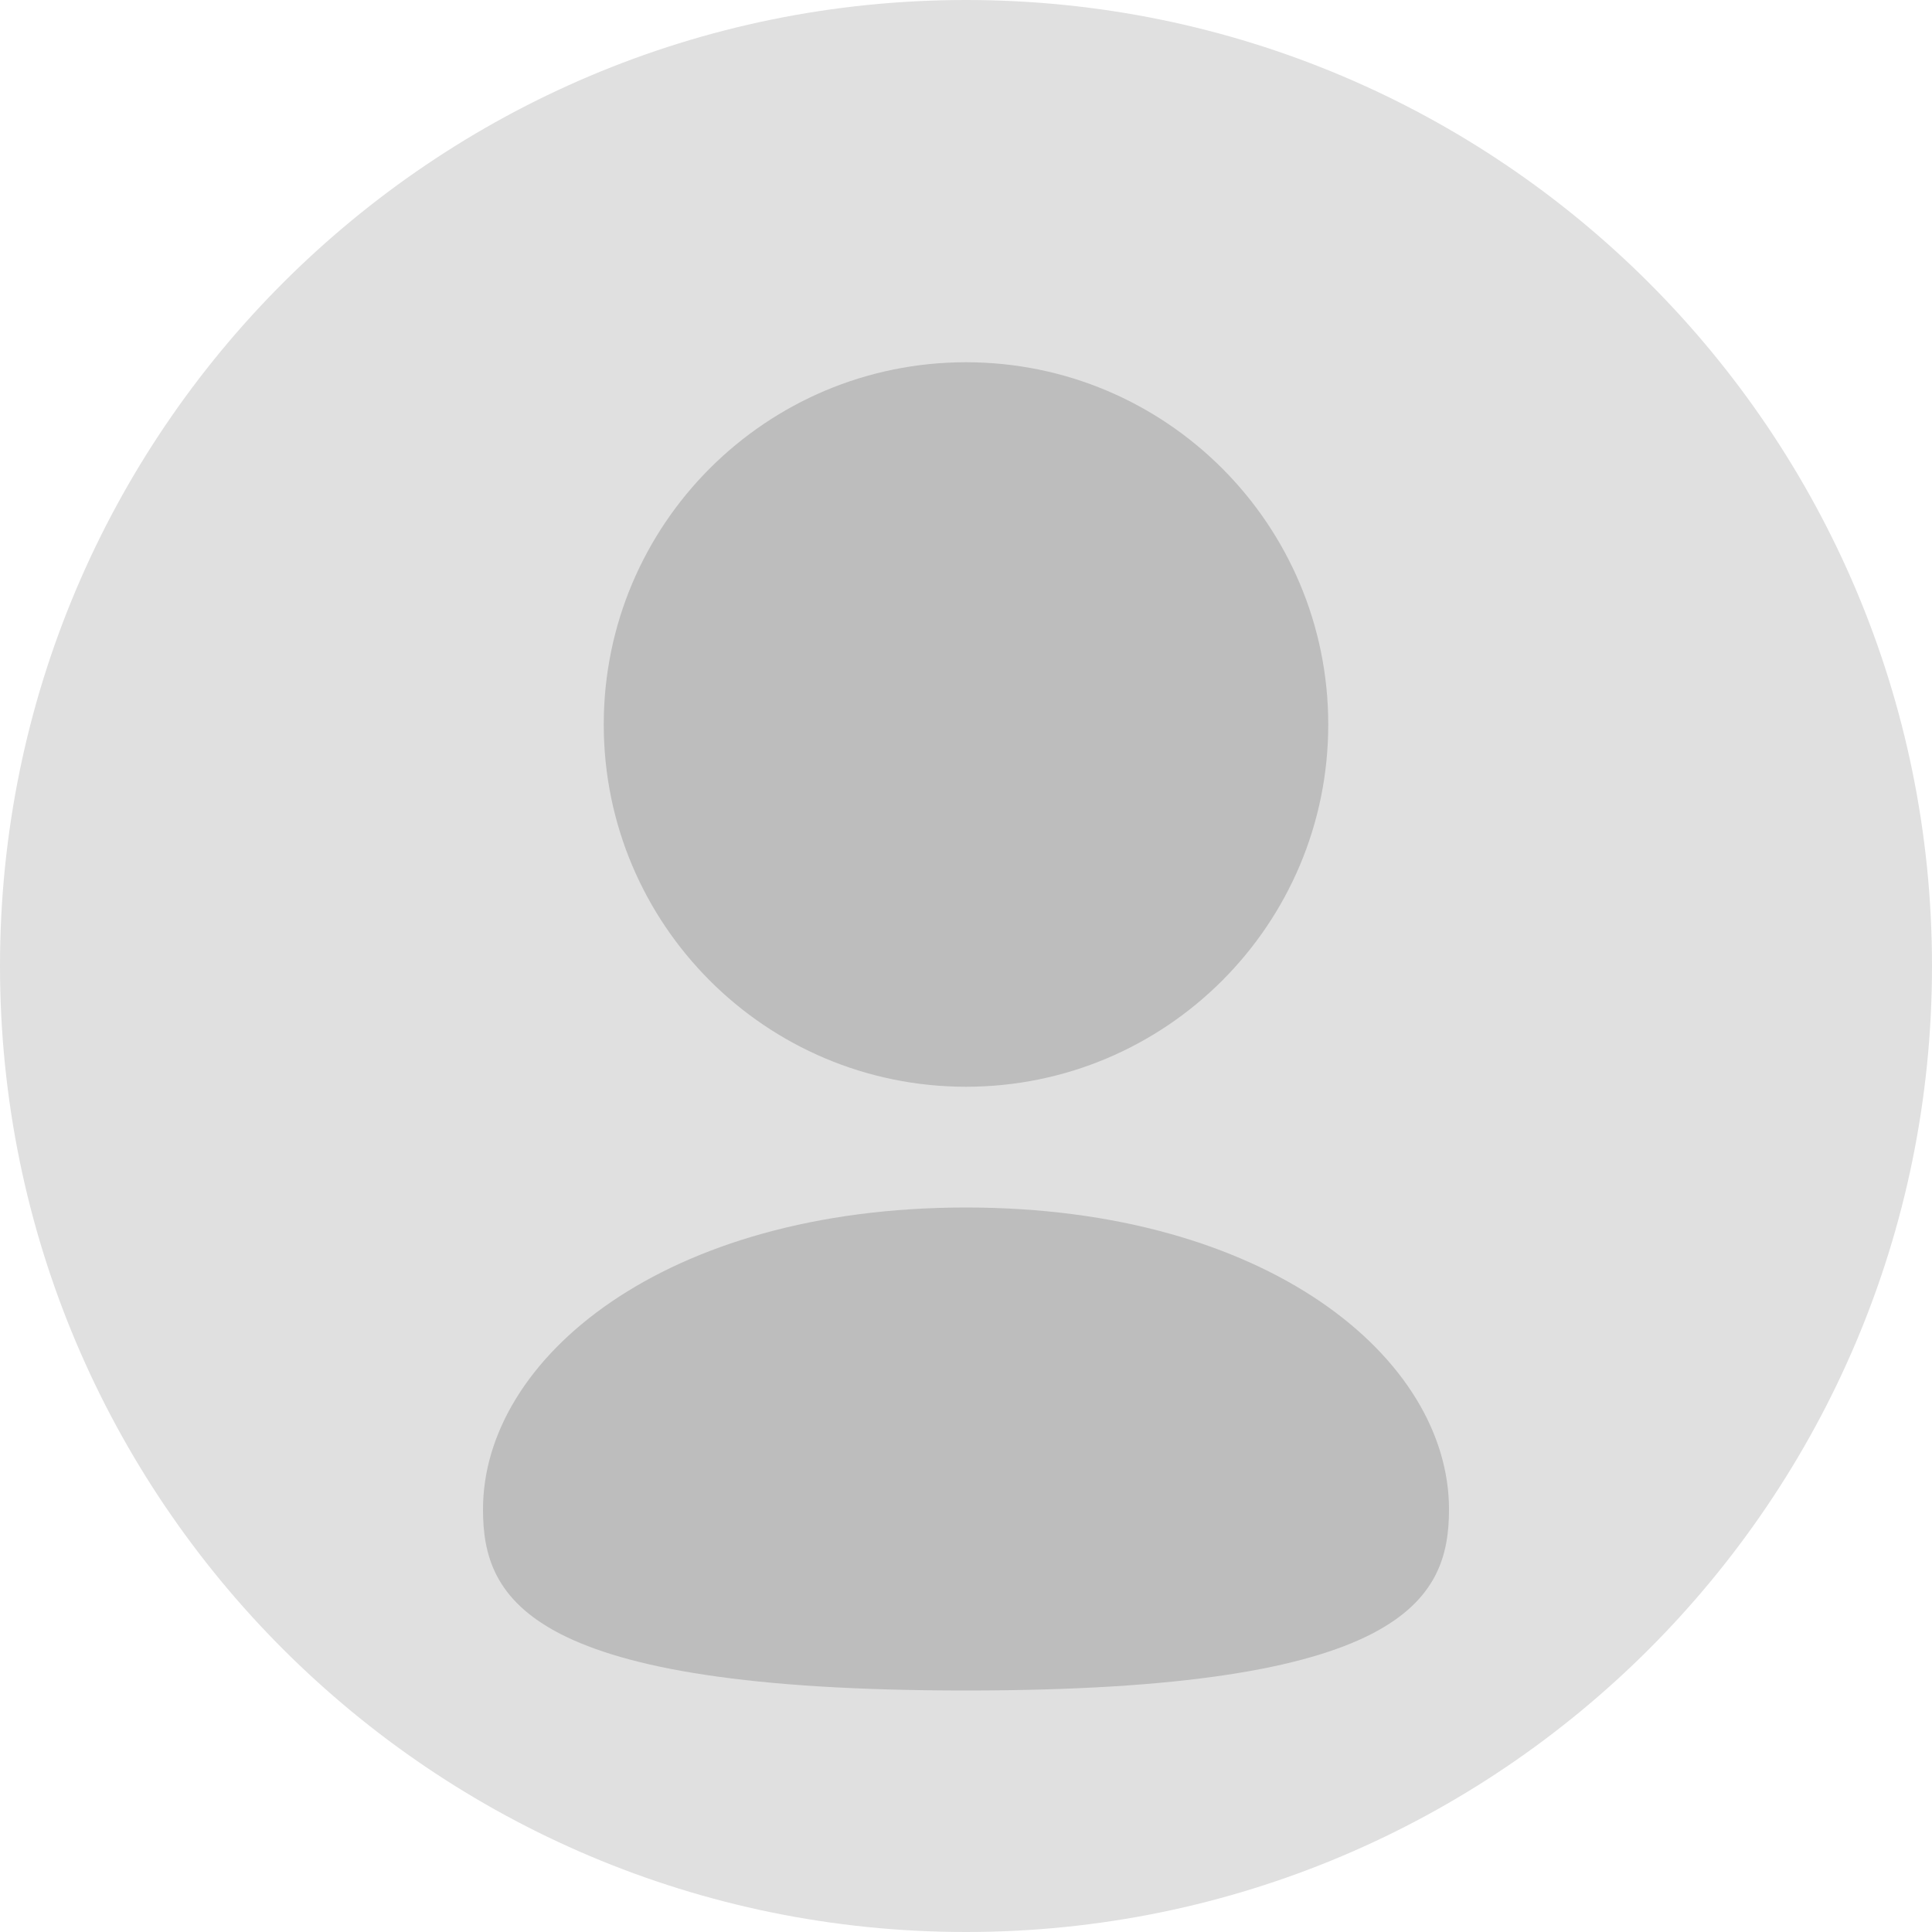
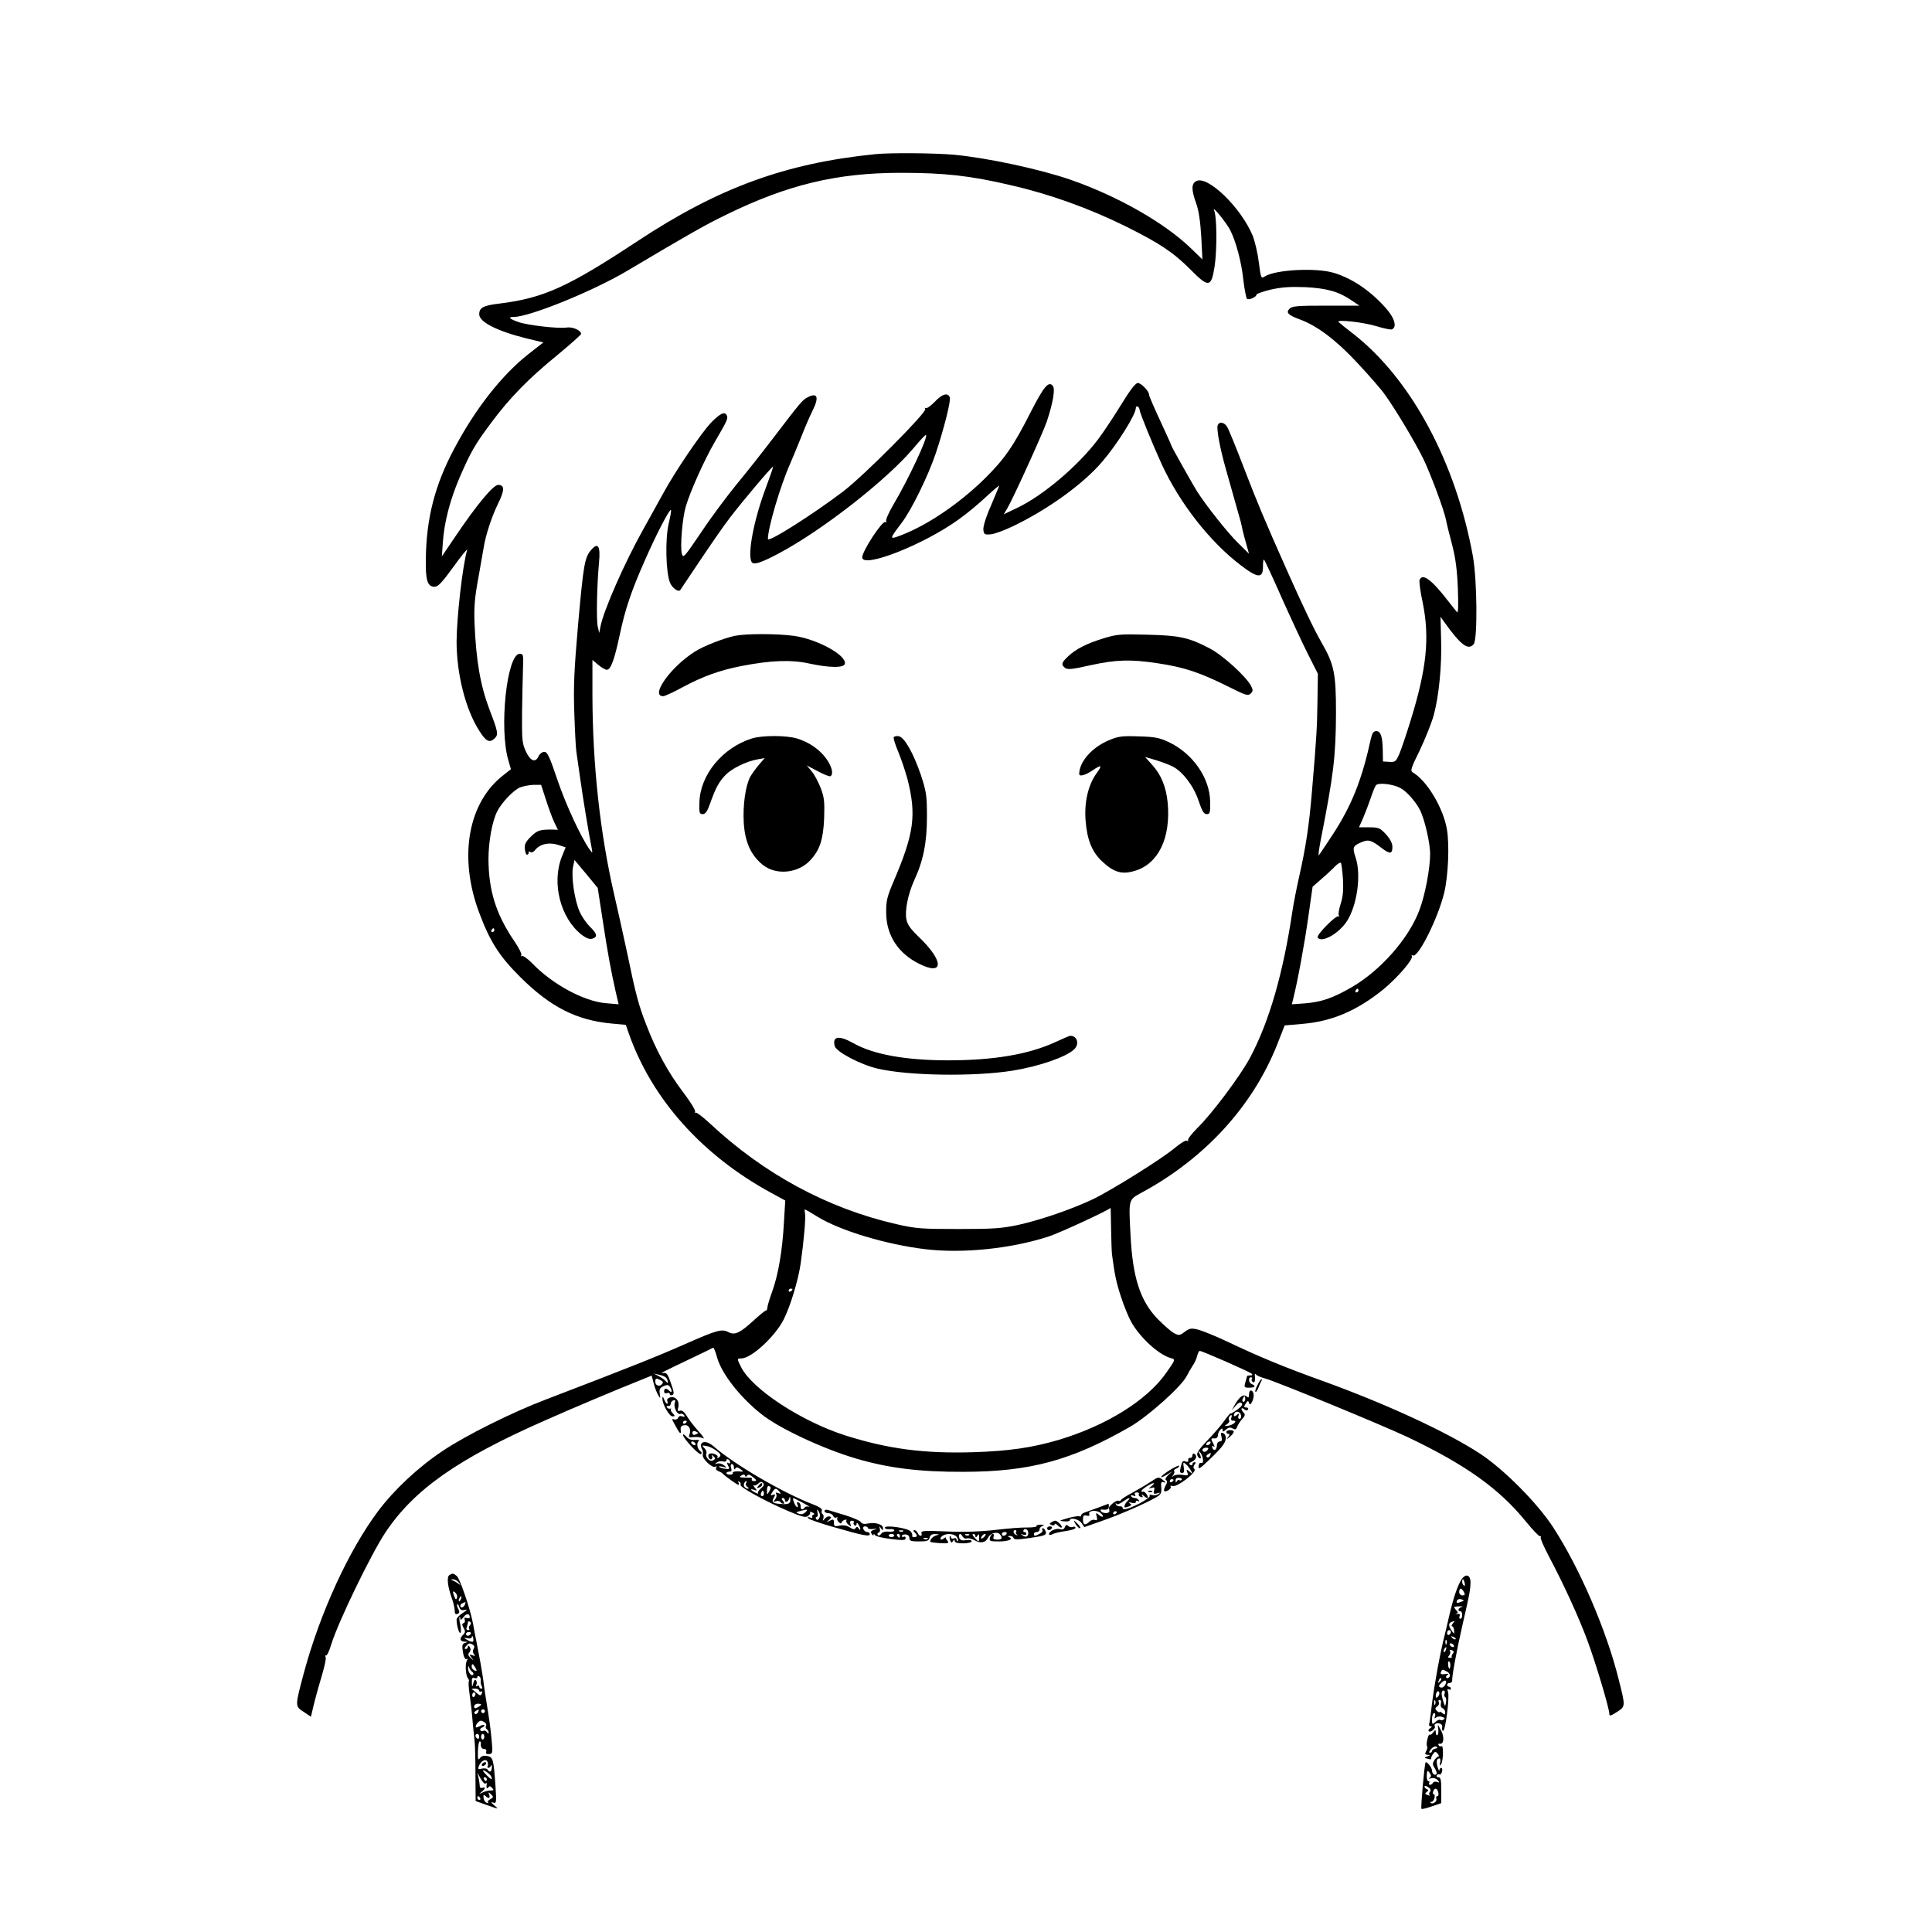
- <svg xmlns="http://www.w3.org/2000/svg" width="32" height="32" version="1.1" viewBox="0 0 32 32">
-   <circle cx="16" cy="16" r="16" fill="#e0e0e0" />
-   <circle cx="16" cy="12" r="6" fill="#bdbdbd" />
-   <path d="m16 20c-5 0-8 2.5-8 5 0 1.5 0.75 3 8 3s8-1.5 8-3c0-2.5-3-5-8-5z" fill="#bdbdbd" />
+ <svg xmlns="http://www.w3.org/2000/svg" version="1.0" width="1024pt" height="1024pt" viewBox="0 0 1024 1024" preserveAspectRatio="xMidYMid meet">
+   <g transform="translate(0,1024) scale(0.1,-0.1)" fill="#000000" stroke="none">
+     <path d="M4640 9423 c-477 -48 -833 -178 -1264 -463 -367 -242 -495 -300 -729 -329 -86 -10 -107 -22 -107 -57 0 -41 95 -89 252 -128 l88 -21 -77 -60 c-142 -111 -285 -293 -397 -506 -101 -190 -146 -365 -149 -579 -2 -116 8 -150 47 -150 18 0 40 24 101 108 42 59 75 98 71 87 -24 -82 -55 -351 -56 -485 0 -171 47 -359 120 -473 35 -56 54 -66 80 -42 23 21 21 33 -26 155 -48 128 -71 259 -79 460 -3 82 1 133 20 235 13 72 26 146 29 165 10 64 43 164 76 231 35 70 35 99 1 99 -27 0 -114 -105 -230 -277 l-69 -102 5 72 c7 107 38 227 89 346 59 136 81 175 168 291 98 132 199 235 349 357 70 58 127 109 127 113 0 19 -45 39 -77 34 -42 -7 -207 12 -255 29 -48 17 -58 27 -26 27 84 0 422 137 603 245 330 196 413 243 522 296 327 160 587 223 928 223 230 0 368 -15 584 -66 206 -47 413 -122 606 -217 181 -90 253 -138 343 -228 99 -100 112 -98 130 17 13 90 12 261 -3 295 -13 31 64 -64 85 -104 31 -61 60 -169 70 -265 6 -50 15 -95 19 -99 10 -10 51 9 51 22 0 4 34 16 75 26 58 13 102 16 183 13 115 -6 177 -23 247 -71 l40 -27 -177 0 c-150 0 -179 -2 -193 -16 -21 -21 -8 -34 57 -58 89 -33 189 -108 300 -227 59 -63 126 -139 147 -169 56 -77 160 -251 204 -340 38 -78 111 -273 121 -325 3 -17 17 -75 32 -130 19 -74 27 -135 31 -235 3 -84 2 -131 -4 -125 -5 6 -27 33 -48 60 -88 114 -136 149 -151 111 -3 -8 4 -63 17 -122 37 -184 21 -346 -63 -618 -22 -72 -49 -152 -60 -179 -19 -44 -23 -47 -54 -45 l-34 2 -1 56 c-1 76 -11 105 -34 105 -15 0 -22 -10 -29 -40 -47 -216 -101 -353 -202 -508 -37 -56 -70 -106 -74 -110 -4 -4 1 34 11 85 67 341 79 437 80 668 0 211 -9 258 -78 377 -38 66 -100 196 -181 378 -122 274 -161 368 -229 545 -41 107 -81 205 -89 218 -16 25 -42 29 -50 8 -7 -19 12 -122 43 -231 22 -78 61 -215 79 -280 3 -11 7 -31 10 -45 3 -14 12 -47 20 -75 l14 -50 -61 60 c-54 54 -164 192 -214 270 -21 33 -135 236 -135 240 0 2 -15 36 -34 77 -63 136 -86 189 -86 197 0 18 -42 61 -59 61 -13 0 -40 -36 -87 -112 -38 -62 -94 -147 -125 -188 -107 -141 -291 -297 -428 -362 l-71 -34 18 30 c33 56 189 400 210 461 33 99 46 174 32 190 -22 27 -47 -3 -116 -137 -93 -184 -139 -250 -246 -356 -133 -130 -297 -242 -437 -297 -70 -27 -70 -26 -1 65 52 69 139 247 179 365 45 135 82 282 75 299 -10 27 -41 18 -80 -24 -20 -21 -42 -36 -47 -33 -6 3 -7 1 -3 -5 10 -16 -324 -352 -434 -436 -159 -121 -400 -274 -400 -253 0 59 66 282 117 397 13 30 40 95 60 145 19 49 46 111 59 137 37 73 27 100 -26 72 -27 -14 -37 -26 -185 -220 -55 -72 -140 -180 -190 -240 -49 -60 -134 -173 -187 -253 -91 -134 -97 -142 -104 -116 -10 39 3 191 21 251 23 79 100 250 152 339 67 115 72 126 66 141 -10 26 -36 14 -86 -38 -54 -58 -192 -262 -252 -373 -21 -38 -70 -126 -108 -195 -97 -173 -207 -424 -224 -509 l-7 -36 -8 35 c-8 36 -4 223 7 340 8 85 -5 107 -40 67 -36 -40 -42 -73 -71 -397 -21 -242 -25 -327 -20 -470 3 -96 8 -188 11 -205 2 -16 11 -79 20 -140 14 -102 47 -301 61 -370 5 -28 5 -29 -9 -10 -46 63 -128 240 -172 370 -42 125 -54 150 -70 150 -11 0 -24 -10 -30 -22 -16 -38 -44 -28 -68 25 -20 43 -21 62 -20 207 1 88 4 194 5 235 3 69 1 75 -17 75 -69 0 -111 -399 -60 -567 l13 -45 -38 -30 c-190 -145 -241 -436 -130 -731 58 -155 108 -232 219 -342 158 -157 297 -228 483 -245 l75 -7 18 -52 c122 -342 386 -638 748 -836 l79 -43 -7 -116 c-8 -149 -30 -277 -62 -366 -14 -38 -26 -78 -26 -87 -1 -9 -3 -15 -5 -13 -3 2 -34 -23 -70 -56 -70 -64 -98 -77 -130 -60 -36 19 -61 12 -231 -63 -147 -65 -287 -121 -736 -293 -180 -68 -426 -191 -547 -272 -131 -87 -257 -205 -343 -319 -156 -208 -308 -539 -394 -857 -48 -180 -48 -178 -2 -208 l39 -26 17 72 c10 40 29 107 42 150 13 44 22 85 19 93 -3 8 -2 13 2 10 5 -3 18 25 29 62 38 121 208 471 284 587 152 229 383 392 849 597 141 63 389 167 500 211 l64 26 11 -42 c6 -23 17 -51 24 -62 11 -19 12 -18 8 8 -4 23 0 31 20 40 19 9 26 8 34 -4 13 -20 11 -35 -3 -21 -16 16 -28 15 -28 -3 0 -9 6 -12 15 -9 8 4 15 1 15 -5 0 -6 6 -8 13 -5 11 4 10 16 -7 63 -17 49 -23 57 -40 54 -24 -5 -9 3 149 78 61 29 112 54 115 56 3 2 13 -23 22 -56 25 -84 120 -206 232 -295 93 -75 321 -182 501 -236 173 -51 338 -72 574 -71 351 1 569 60 881 239 95 55 272 213 300 269 8 16 22 40 31 54 10 14 21 37 24 52 4 15 10 27 14 27 12 0 266 -111 275 -121 6 -6 4 -9 -7 -9 -9 0 -17 -1 -17 -3 0 -1 -4 -16 -9 -32 -8 -28 -7 -30 20 -30 31 0 38 9 14 19 -17 6 -21 36 -4 36 5 0 8 -4 4 -9 -3 -5 -1 -12 5 -16 10 -6 14 6 11 35 -1 9 1 11 6 5 4 -6 26 -15 48 -21 64 -18 618 -246 756 -311 308 -147 485 -273 627 -448 36 -44 69 -79 74 -77 5 1 7 -1 4 -6 -3 -5 16 -49 42 -98 83 -157 161 -328 207 -453 45 -122 115 -357 115 -386 0 -12 9 -9 40 11 46 30 46 28 9 174 -64 259 -208 592 -347 805 -84 129 -261 307 -387 390 -175 115 -501 265 -830 384 -209 75 -337 128 -514 212 -57 27 -124 54 -148 61 -40 10 -47 8 -74 -11 -26 -20 -31 -20 -56 -7 -16 8 -55 43 -89 77 -91 96 -131 219 -142 444 -10 192 -12 185 61 225 336 182 589 460 718 788 l38 97 92 8 c159 13 291 70 431 183 76 63 161 161 151 177 -3 5 -1 7 5 3 27 -17 135 199 167 334 21 89 28 252 14 334 -19 113 -106 259 -181 302 -14 8 -10 22 37 117 28 59 62 143 74 186 28 103 44 268 39 409 l-3 113 20 -28 c88 -123 127 -152 156 -117 21 26 18 339 -4 464 -90 498 -326 938 -631 1178 -39 30 -75 59 -81 65 -17 16 135 -1 204 -23 36 -11 71 -18 78 -16 30 12 14 64 -38 120 -81 89 -176 152 -270 180 -94 28 -308 17 -365 -19 -20 -13 -21 -11 -32 75 -6 49 -21 112 -33 142 -63 150 -239 320 -299 288 -26 -14 -26 -45 0 -118 14 -38 22 -97 27 -177 l6 -120 -62 60 c-139 134 -386 275 -636 362 -162 56 -439 116 -620 133 -103 9 -336 11 -415 3z m1400 -1355 c0 -14 70 -185 117 -288 95 -206 254 -410 418 -535 92 -71 120 -72 119 -7 0 23 2 39 6 35 4 -4 47 -96 94 -203 48 -107 110 -241 139 -298 l52 -103 -2 -137 c-2 -145 -5 -201 -29 -482 -16 -192 -33 -300 -69 -460 -13 -58 -29 -139 -35 -180 -49 -329 -123 -585 -224 -775 -51 -96 -202 -298 -280 -374 -30 -30 -52 -59 -49 -64 3 -6 1 -7 -6 -3 -6 4 -33 -12 -64 -38 -67 -57 -333 -223 -434 -272 -114 -54 -278 -110 -395 -136 -88 -19 -134 -22 -318 -22 -197 0 -225 2 -330 26 -366 84 -703 267 -990 536 -37 34 -70 59 -75 55 -4 -5 -5 -3 -1 4 4 7 -23 51 -64 105 -78 103 -143 221 -194 355 -41 104 -57 165 -101 378 -19 88 -50 230 -70 315 -75 325 -114 688 -115 1053 l0 189 31 -26 c17 -14 37 -26 45 -26 21 0 40 51 68 182 29 137 61 234 134 398 57 131 131 274 138 267 3 -2 -3 -35 -12 -73 -19 -80 -15 -258 7 -312 11 -27 43 -52 54 -40 1 1 49 73 106 158 57 85 127 187 157 225 70 92 225 275 229 271 2 -1 -15 -50 -37 -109 -64 -169 -100 -357 -76 -396 11 -17 50 -4 146 47 232 124 572 390 713 558 33 40 63 71 65 69 12 -11 -93 -235 -173 -370 -25 -42 -42 -82 -38 -87 3 -6 1 -8 -4 -5 -16 10 -123 -154 -123 -187 0 -61 324 66 510 200 43 30 110 86 149 123 39 36 70 62 67 56 -2 -5 -22 -54 -45 -108 -25 -56 -41 -109 -39 -125 3 -24 7 -27 38 -24 19 1 71 20 115 41 187 89 377 226 477 344 80 93 178 250 178 284 0 8 5 11 10 8 6 -3 10 -11 10 -17z m1381 -2004 c31 -15 82 -72 104 -115 25 -47 55 -177 55 -234 0 -78 -27 -221 -57 -299 -56 -150 -205 -319 -358 -408 -100 -58 -161 -79 -249 -86 l-69 -5 7 28 c23 91 60 291 80 433 l23 162 49 43 c27 23 59 53 71 66 13 13 26 21 30 18 3 -4 8 -43 11 -87 3 -57 0 -93 -12 -130 -9 -28 -14 -56 -10 -62 4 -6 3 -8 -2 -5 -13 8 -118 -99 -110 -112 20 -31 111 20 154 85 55 84 78 247 47 339 -18 53 -15 62 31 81 38 16 52 12 110 -33 41 -31 54 -29 54 7 0 21 -11 42 -34 68 -32 34 -39 37 -89 37 l-54 0 22 50 c12 28 30 75 40 105 10 30 22 61 28 68 12 15 87 7 128 -14z m-4527 -64 c14 -44 34 -98 44 -119 l19 -39 -26 1 c-69 1 -84 -4 -118 -38 -28 -28 -34 -41 -31 -67 2 -18 8 -31 13 -28 6 3 9 9 7 13 -1 5 3 5 9 1 7 -4 17 0 23 8 27 36 78 47 133 27 l31 -10 -21 -52 c-54 -139 -6 -326 108 -413 23 -17 41 -24 55 -19 29 9 25 26 -14 64 -19 19 -44 55 -55 82 -26 60 -44 183 -34 233 l8 38 62 -74 61 -74 27 -175 c26 -172 44 -268 70 -383 l14 -59 -69 6 c-115 10 -281 99 -389 211 -24 25 -49 42 -54 39 -6 -3 -7 -1 -4 4 4 6 -14 42 -40 79 -95 141 -133 265 -134 430 0 94 20 203 47 255 23 45 85 110 119 125 17 7 49 13 71 14 l42 0 26 -80z m-274 -690 c0 -5 -5 -10 -11 -10 -5 0 -7 5 -4 10 3 6 8 10 11 10 2 0 4 -4 4 -10z m4580 -320 c0 -5 -5 -10 -11 -10 -5 0 -7 5 -4 10 3 6 8 10 11 10 2 0 4 -4 4 -10z m-1311 -1262 c1 -62 3 -124 5 -138 14 -106 22 -146 48 -225 16 -49 41 -110 55 -134 50 -86 147 -173 211 -190 23 -6 22 -8 -28 -79 -102 -145 -318 -279 -570 -354 -139 -41 -263 -59 -450 -65 -262 -8 -452 17 -680 89 -231 74 -490 243 -551 360 -23 46 -24 48 0 48 53 0 179 116 225 207 36 72 77 208 90 298 17 121 27 240 23 261 -2 13 -3 24 -1 24 2 0 32 -17 67 -39 121 -74 363 -147 571 -172 199 -24 458 3 656 68 63 21 317 139 326 151 1 1 2 -49 3 -110z m-1689 -322 c0 -3 -4 -8 -10 -11 -5 -3 -10 -1 -10 4 0 6 5 11 10 11 6 0 10 -2 10 -4z m-668 -470 c4 -6 8 -15 8 -21 0 -6 -3 -5 -8 1 -4 6 -20 19 -37 28 l-30 16 30 -7 c17 -3 33 -11 37 -17z m-23 -32 c-14 -17 -38 -7 -36 16 1 15 5 16 24 7 17 -8 20 -13 12 -23z" />
+     <path d="M3895 6870 c-57 -12 -166 -54 -211 -83 -129 -81 -240 -237 -169 -237 8 0 52 20 98 45 111 60 203 93 317 115 154 30 262 34 355 14 110 -24 189 -25 193 -2 9 46 -148 131 -271 148 -90 12 -253 12 -312 0z" />
+     <path d="M5850 6857 c-91 -28 -146 -56 -188 -95 -36 -34 -39 -44 -17 -62 13 -10 37 -8 134 14 136 30 214 32 354 11 146 -22 225 -48 391 -131 80 -40 91 -43 105 -30 13 13 13 19 1 42 -27 50 -150 162 -218 197 -110 58 -160 69 -332 73 -141 4 -162 2 -230 -19z" />
+     <path d="M3985 6326 c-157 -50 -274 -193 -278 -339 -2 -55 0 -62 18 -62 14 0 24 14 40 60 28 79 47 114 82 149 32 33 110 71 167 81 l39 7 -31 -36 c-17 -20 -38 -49 -46 -64 -25 -48 -39 -149 -34 -241 6 -104 38 -174 101 -225 71 -57 189 -45 253 26 49 53 67 108 72 218 3 90 1 113 -18 163 -12 31 -33 71 -48 89 l-26 31 59 -31 c32 -17 62 -29 67 -26 17 11 7 52 -22 92 -36 50 -91 88 -156 108 -58 17 -184 17 -239 0z" />
+     <path d="M4737 6333 c-3 -5 8 -40 24 -78 16 -39 38 -104 49 -145 48 -190 35 -287 -73 -540 -35 -82 -41 -105 -40 -167 0 -120 64 -218 178 -273 129 -63 127 17 -4 143 -45 43 -62 67 -67 95 -9 46 9 134 41 205 49 105 68 202 68 337 0 114 -3 133 -32 222 -40 117 -88 202 -118 206 -11 2 -23 -1 -26 -5z" />
+     <path d="M5876 6316 c-89 -38 -155 -113 -156 -178 0 -16 32 -7 68 17 51 35 57 31 23 -15 -44 -62 -65 -153 -57 -251 8 -102 35 -167 90 -217 61 -56 102 -68 170 -48 126 37 192 175 175 361 -8 84 -35 150 -84 203 l-36 40 58 -17 c32 -10 72 -25 89 -34 53 -27 112 -105 137 -182 18 -54 28 -70 43 -70 17 0 19 7 18 65 -1 127 -93 258 -222 318 -47 22 -74 27 -157 29 -88 3 -107 1 -159 -21z" />
+     <path d="M5590 4715 c-141 -64 -325 -95 -565 -95 -223 0 -397 31 -502 91 -77 43 -112 37 -99 -15 8 -31 137 -99 228 -120 163 -38 510 -43 713 -11 138 22 282 71 327 112 31 28 18 74 -20 73 -4 0 -41 -16 -82 -35z" />
+     <path d="M6665 2899 c-9 -17 -14 -33 -11 -36 3 -3 10 7 16 22 6 15 13 32 16 36 3 5 3 9 0 9 -3 0 -13 -14 -21 -31z" />
+     <path d="M6620 2849 c0 -17 -3 -19 -13 -10 -17 13 -37 -1 -62 -44 l-17 -30 21 24 c15 17 25 21 32 14 7 -7 0 -18 -23 -34 -18 -13 -34 -23 -36 -21 -2 2 -17 -16 -34 -40 -17 -24 -57 -70 -90 -104 -41 -43 -57 -65 -52 -77 3 -9 10 -17 15 -17 6 0 4 10 -2 23 -9 17 -9 19 0 11 18 -16 24 -65 8 -58 -8 3 -13 -4 -14 -17 -2 -19 6 -14 49 27 72 68 93 95 95 120 1 12 -5 25 -14 28 -12 5 -14 1 -9 -19 5 -18 2 -25 -9 -25 -8 0 -15 -9 -15 -19 0 -25 -16 -36 -24 -15 -4 9 -2 13 5 8 8 -4 8 -1 0 14 -15 27 -14 30 7 28 10 0 17 6 17 16 0 10 6 23 13 30 9 9 12 9 12 -2 0 -10 4 -10 18 3 12 11 22 13 35 6 13 -8 19 -6 24 8 3 10 15 28 26 41 16 17 18 25 9 34 -17 17 -15 33 2 19 10 -8 16 -9 21 -1 3 5 -1 10 -9 10 -14 0 -14 3 -4 20 11 17 14 18 18 4 5 -12 8 -10 18 10 12 26 7 56 -9 56 -5 0 -9 -10 -9 -21z m-20 -24 c0 -8 -4 -15 -10 -15 -5 0 -7 7 -4 15 4 8 8 15 10 15 2 0 4 -7 4 -15z m-22 -88 c2 -9 -2 -17 -8 -17 -7 0 -9 7 -6 16 5 14 4 15 -9 4 -8 -7 -15 -8 -15 -3 0 28 33 27 38 0z m-52 -12 c-3 -10 1 -15 11 -15 25 0 0 -23 -29 -27 -20 -2 -21 -2 -5 8 9 6 15 14 12 20 -4 5 -3 14 0 19 10 15 18 12 11 -5z m-111 -135 c-3 -5 -11 -10 -16 -10 -6 0 -7 5 -4 10 3 6 11 10 16 10 6 0 7 -4 4 -10z m-16 -37 c-6 -7 -15 -10 -20 -7 -13 8 -3 21 15 21 12 0 13 -4 5 -14z m15 -28 c-4 -8 -11 -12 -16 -9 -6 4 -5 10 3 15 19 12 19 11 13 -6z" />
+     <path d="M3511 2827 c-1 -28 36 -94 53 -94 15 0 15 2 0 18 -8 9 -12 19 -7 21 4 3 3 3 -4 2 -7 -2 -15 1 -18 7 -4 5 -1 8 6 7 7 -2 13 3 14 11 0 8 6 16 14 19 10 3 12 0 8 -12 -9 -22 12 -66 28 -60 7 3 16 0 21 -7 5 -9 2 -10 -10 -6 -10 4 -19 1 -22 -8 -3 -7 -12 -11 -21 -8 -13 5 -13 2 1 -23 28 -53 37 -62 34 -35 -2 18 2 25 19 27 24 4 38 -22 27 -50 -5 -14 -2 -16 22 -13 16 2 38 0 49 -6 11 -6 3 9 -20 34 -22 24 -51 61 -63 81 -15 25 -28 35 -38 31 -12 -4 -14 0 -9 18 8 33 -14 60 -42 53 -13 -4 -20 -11 -16 -20 3 -8 2 -14 -1 -14 -4 0 -11 10 -16 23 -7 17 -9 18 -9 4z m129 -121 c0 -3 -4 -8 -10 -11 -5 -3 -10 -1 -10 4 0 6 5 11 10 11 6 0 10 -2 10 -4z m60 -61 c0 -2 -7 -5 -15 -9 -9 -3 -15 0 -15 9 0 9 6 12 15 9 8 -4 15 -7 15 -9z" />
+     <path d="M6500 2650 c0 -5 5 -10 11 -10 8 0 7 -6 -2 -17 -11 -15 -10 -14 9 1 27 24 28 36 2 36 -11 0 -20 -4 -20 -10z" />
+     <path d="M3620 2635 c0 -18 87 -111 96 -102 5 4 3 12 -4 16 -17 11 -22 44 -8 54 6 4 -2 6 -19 5 -20 -2 -36 4 -47 17 -10 11 -17 15 -18 10z m65 -45 c3 -5 2 -10 -4 -10 -5 0 -13 5 -16 10 -3 6 -2 10 4 10 5 0 13 -4 16 -10z" />
+     <path d="M3716 2585 c-2 -7 0 -18 5 -26 5 -8 6 -21 4 -30 -6 -19 51 -73 67 -63 7 4 8 3 4 -5 -4 -6 0 -14 11 -18 10 -4 20 -9 23 -13 10 -12 77 -60 84 -60 4 0 4 5 0 12 -4 7 -3 8 5 4 6 -4 9 -11 6 -16 -7 -11 135 -89 253 -139 73 -31 92 -36 105 -26 9 7 14 15 10 19 -4 4 1 4 12 0 11 -5 14 -9 7 -12 -7 -2 -10 -8 -7 -13 4 -5 -2 -6 -12 -2 -13 4 -15 3 -8 -5 6 -6 66 -27 134 -46 156 -45 191 -52 191 -37 0 6 -6 11 -14 11 -8 0 -16 7 -20 15 -3 9 0 15 9 15 8 0 15 -4 15 -9 0 -4 12 -7 28 -5 23 3 24 2 5 -4 -17 -5 -20 -11 -13 -22 5 -8 10 -10 10 -5 0 6 4 5 8 -2 4 -6 42 -15 85 -20 63 -8 77 -7 77 4 0 8 -4 11 -10 8 -5 -3 -10 -2 -10 4 0 5 9 9 20 8 12 -1 20 -8 20 -19 0 -15 9 -18 51 -18 42 0 52 3 56 20 4 14 13 20 32 19 21 -1 22 -2 6 -6 -19 -5 -34 -20 -35 -34 0 -3 23 -6 52 -8 43 -2 50 0 40 12 -7 8 -11 16 -9 18 1 2 -2 1 -8 -3 -16 -14 -28 -8 -15 7 16 19 64 19 80 0 7 -9 10 -18 6 -22 -3 -3 -6 -1 -6 6 0 8 -7 11 -15 7 -8 -3 -15 0 -15 6 0 6 -2 9 -5 6 -3 -3 -2 -13 1 -22 5 -14 9 -15 15 -4 7 10 9 10 9 1 0 -9 16 -13 45 -13 25 0 45 5 45 11 0 6 -12 8 -29 6 -21 -4 -31 0 -36 10 -8 23 5 31 16 11 5 -10 16 -15 23 -12 8 3 25 -1 38 -8 34 -20 61 -16 75 12 13 26 52 35 65 15 13 -18 9 -25 -17 -25 -18 0 -23 4 -19 15 4 8 2 15 -4 15 -5 0 -12 -9 -15 -20 -5 -18 0 -20 48 -20 51 0 79 13 53 23 -8 4 -7 6 4 6 9 1 18 -4 20 -11 3 -9 24 -9 90 1 76 11 85 15 81 32 -3 10 -10 19 -15 19 -5 0 -7 -4 -3 -9 3 -6 -3 -15 -14 -20 -25 -14 -31 -14 -31 -1 0 6 7 10 15 10 8 0 15 6 15 14 0 8 8 17 18 19 10 3 6 5 -11 6 -16 0 -26 -3 -23 -7 3 -5 -18 -8 -47 -8 -29 1 -106 -5 -172 -13 -78 -9 -168 -12 -258 -8 -118 5 -138 4 -133 -9 3 -8 1 -14 -5 -14 -5 0 -12 7 -15 15 -4 8 -11 15 -17 15 -7 0 -7 -4 1 -12 16 -16 15 -25 -3 -25 -8 0 -12 3 -10 7 2 4 -1 14 -8 23 -14 18 -137 36 -137 20 0 -6 11 -9 25 -8 14 2 25 -1 25 -7 0 -5 -14 -8 -30 -6 -19 2 -34 -3 -40 -12 -5 -8 -13 -11 -17 -6 -4 5 -3 11 4 13 7 2 9 12 6 21 -4 15 -3 15 6 2 9 -13 11 -13 11 1 0 20 -42 32 -80 24 -19 -4 -31 -2 -37 7 -4 8 -42 24 -83 37 -41 12 -83 25 -92 28 -10 3 -18 0 -18 -6 0 -6 9 -11 20 -11 11 0 23 -7 26 -15 4 -8 11 -12 17 -8 5 3 8 2 5 -3 -3 -5 0 -15 8 -22 8 -7 14 -9 14 -3 0 5 7 12 16 15 8 3 13 2 10 -3 -3 -5 2 -15 11 -22 15 -12 16 -12 10 4 -4 11 -1 17 9 17 8 0 13 -4 9 -9 -3 -5 -1 -12 5 -16 5 -3 10 0 10 7 0 9 3 9 10 -2 5 -8 10 -19 10 -25 0 -5 -4 -4 -9 4 -6 10 -10 10 -16 2 -5 -9 -13 -8 -30 3 -16 10 -35 14 -54 10 -27 -6 -31 -4 -31 15 0 19 -3 20 -22 11 -21 -10 -22 -10 -5 3 13 11 15 16 5 19 -7 3 -19 -2 -26 -11 -12 -14 -13 -14 -8 1 3 10 1 20 -4 23 -5 3 -7 12 -4 19 3 8 -12 19 -43 31 -157 59 -419 211 -533 311 -27 23 -56 28 -64 9z m78 -32 c28 -20 31 -29 14 -39 -6 -4 -8 -3 -5 3 7 11 -31 26 -44 17 -5 -2 -6 -11 -3 -19 4 -8 10 -12 15 -9 5 3 6 11 3 17 -4 8 -2 7 7 -1 12 -11 12 -14 -1 -22 -17 -11 -44 16 -36 37 3 7 -2 19 -11 28 -14 14 -13 15 11 11 14 -2 37 -13 50 -23z m76 -64 c0 -6 -5 -7 -11 -3 -8 5 -8 1 0 -14 10 -18 8 -20 -14 -17 -14 1 -29 6 -33 10 -4 4 4 4 18 1 23 -7 24 -6 7 8 -11 8 -26 12 -35 9 -15 -4 -15 -3 -2 6 8 6 23 8 33 5 9 -3 17 0 17 6 0 6 5 8 10 5 6 -3 10 -11 10 -16z m20 -26 c0 -12 3 -14 8 -6 5 8 12 7 27 -4 14 -10 15 -14 5 -13 -28 4 -51 0 -46 -8 2 -4 -4 -8 -15 -8 -10 0 -19 4 -19 8 0 4 7 8 16 8 11 0 14 6 9 20 -4 11 -2 20 4 20 6 0 11 -8 11 -17z m70 -44 c5 8 14 6 31 -8 21 -17 21 -20 6 -21 -10 0 -15 4 -12 10 3 5 -2 9 -12 8 -10 0 -27 0 -38 1 -17 1 -17 3 -5 11 10 6 16 6 19 -1 2 -8 6 -8 11 0z m-6 -40 c-3 -6 0 -15 7 -20 9 -6 10 -9 2 -9 -15 0 -26 17 -18 30 3 6 8 10 11 10 3 0 2 -5 -2 -11z m79 -28 c-12 -10 -19 -22 -15 -26 4 -4 -3 -2 -15 4 -27 14 -31 23 -5 14 15 -6 16 -5 2 13 -8 10 -11 16 -6 12 5 -4 15 0 24 8 11 11 18 12 26 4 8 -8 5 -16 -11 -29z m46 -12 c-13 -24 -14 -24 -14 5 0 14 5 22 12 19 9 -4 10 -10 2 -24z m51 -4 c11 -13 10 -14 -5 -9 -13 5 -16 4 -11 -5 4 -6 2 -19 -6 -28 -11 -15 -11 -16 4 -10 10 3 20 2 23 -3 4 -6 11 -10 17 -10 7 0 6 6 -2 15 -9 10 -9 15 -1 15 6 0 11 -4 11 -10 0 -17 18 -11 23 8 4 13 5 11 6 -5 1 -23 -10 -28 -54 -24 -40 3 -47 9 -34 32 10 19 9 21 -5 16 -13 -5 -14 -3 -3 13 14 24 21 25 37 5z m-84 -22 c-10 -10 -19 5 -10 18 6 11 8 11 12 0 2 -7 1 -15 -2 -18z m211 -39 c26 -14 40 -23 31 -20 -10 3 -20 1 -23 -4 -10 -16 -23 -11 -21 6 0 9 -5 19 -12 21 -8 3 -10 -1 -5 -13 4 -11 3 -15 -4 -11 -10 6 -25 47 -18 47 2 0 25 -12 52 -26z m12 -49 c-10 -10 -22 -13 -35 -8 -17 6 -17 8 6 14 40 11 45 10 29 -6z m73 -31 c-6 -11 -11 -13 -16 -5 -4 6 -3 11 2 11 6 0 8 10 5 23 -4 19 -3 20 7 5 7 -12 8 -24 2 -34z m1108 -79 c0 -20 -13 -25 -30 -13 -12 8 -12 9 3 4 9 -3 17 -1 17 4 0 6 -5 10 -11 10 -5 0 -7 5 -4 10 8 13 25 3 25 -15z m-663 9 c-3 -3 -12 -4 -19 -1 -8 3 -5 6 6 6 11 1 17 -2 13 -5z m599 -3 c-4 -5 -1 -12 4 -14 6 -3 5 -4 -2 -3 -15 3 -23 26 -8 26 6 0 9 -4 6 -9z m-51 -11 c-3 -5 -10 -10 -16 -10 -5 0 -9 5 -9 10 0 6 7 10 16 10 8 0 12 -4 9 -10z m-595 -8 c0 -5 -7 -9 -15 -9 -8 0 -15 4 -15 9 0 4 7 8 15 8 8 0 15 -4 15 -8z m30 -2 c0 -5 -2 -10 -4 -10 -3 0 -8 5 -11 10 -3 6 -1 10 4 10 6 0 11 -4 11 -10z m367 4 c-3 -3 -12 -4 -19 -1 -8 3 -5 6 6 6 11 1 17 -2 13 -5z m33 -6 c0 -9 4 -8 10 2 8 12 10 11 10 -7 0 -28 -2 -28 -25 -3 -10 11 -13 20 -7 20 7 0 12 -6 12 -12z m48 -2 c-7 -8 -15 -12 -17 -11 -5 6 10 25 20 25 5 0 4 -6 -3 -14z m-301 -12 c-3 -3 -12 -4 -19 -1 -8 3 -5 6 6 6 11 1 17 -2 13 -5z" />
+     <path d="M4020 2365 c-11 -13 -10 -14 4 -9 9 3 16 10 16 15 0 13 -6 11 -20 -6z" />
+     <path d="M6320 2526 c0 -9 -6 -15 -12 -13 -7 1 -12 -4 -10 -12 2 -8 -3 -11 -12 -8 -17 7 -21 3 -29 -34 -5 -19 -3 -26 8 -26 11 0 13 8 9 30 -4 27 -3 29 11 17 9 -7 21 -23 27 -34 11 -20 10 -20 -7 -6 -17 14 -18 13 -12 -4 7 -17 4 -18 -27 -13 -19 3 -39 0 -47 -6 -11 -10 -11 -9 -1 4 6 9 9 19 5 22 -3 4 2 9 11 13 9 3 16 10 16 15 0 4 -23 -6 -50 -23 -52 -32 -64 -53 -13 -23 l28 17 -23 -20 c-13 -12 -18 -23 -12 -27 7 -4 7 -12 0 -25 -17 -31 -13 -42 10 -30 11 6 18 15 15 20 -3 6 1 7 10 4 22 -9 131 74 116 89 -7 7 -7 14 0 24 8 9 8 13 0 13 -6 0 -11 -5 -11 -11 0 -5 -5 -7 -12 -3 -8 5 -5 11 10 17 23 11 29 31 12 42 -5 3 -10 -1 -10 -9z m-56 -128 c-3 -5 -9 -6 -14 -3 -4 3 -11 -1 -13 -7 -4 -8 -6 -7 -6 4 -1 11 6 16 18 15 11 0 17 -5 15 -9z m-44 -2 c0 -3 -4 -8 -10 -11 -5 -3 -10 -1 -10 4 0 6 5 11 10 11 6 0 10 -2 10 -4z" />
+     <path d="M6100 2387 c-19 -13 -63 -39 -97 -58 -35 -18 -63 -37 -63 -41 0 -4 -6 -5 -13 -2 -12 4 -56 -33 -49 -42 1 -2 2 -8 2 -14 0 -13 -37 -13 -45 1 -4 6 -1 10 6 8 26 -3 36 1 36 16 0 8 -1 15 -1 15 -15 -6 -116 -43 -128 -47 -10 -3 -18 -10 -18 -15 0 -5 -3 -7 -8 -5 -4 3 -30 -1 -57 -8 -28 -8 -48 -14 -45 -15 20 -6 50 -5 50 2 0 17 48 7 62 -14 l15 -22 94 33 c97 34 230 92 285 124 27 15 31 23 29 52 -3 28 0 33 13 29 13 -5 13 -2 -2 10 -25 20 -25 20 -66 -7z m4 -23 c-18 -15 -18 -15 0 -10 15 5 17 2 13 -14 -4 -17 -2 -20 16 -15 17 5 19 4 7 -4 -8 -6 -23 -8 -34 -5 -11 4 -16 2 -12 -4 3 -5 -22 -24 -55 -41 -62 -31 -89 -38 -89 -22 0 5 -7 8 -16 7 -9 0 -18 5 -20 12 -1 7 0 8 3 2 3 -6 16 -2 33 10 34 24 48 26 26 4 -15 -14 -21 -34 -12 -34 2 0 12 3 21 6 13 6 14 9 3 16 -9 6 -6 7 10 3 13 -4 22 -2 22 5 0 6 5 8 12 4 7 -4 8 -3 4 4 -4 7 -13 12 -21 12 -8 0 -17 4 -20 10 -4 6 1 7 11 3 12 -4 15 -3 10 5 -4 7 -1 12 9 12 9 0 14 -4 11 -9 -3 -5 1 -12 10 -15 10 -4 13 -2 8 7 -5 9 -4 9 7 0 20 -20 31 -15 17 6 -7 11 -16 17 -20 15 -4 -3 -8 -2 -8 3 0 9 49 41 64 42 6 1 1 -6 -10 -15z m-259 -162 c-2 -3 -12 1 -21 9 -16 13 -17 12 -11 -9 4 -18 2 -22 -9 -18 -9 3 -22 -1 -30 -9 -23 -22 -34 -18 -34 11 0 21 4 25 19 21 13 -3 18 -1 14 8 -7 19 38 24 60 6 9 -8 15 -16 12 -19z m75 24 c0 -3 -4 -8 -10 -11 -5 -3 -10 -1 -10 4 0 6 5 11 10 11 6 0 10 -2 10 -4z" />
+     <path d="M6088 2333 c7 -3 16 -2 19 1 4 3 -2 6 -13 5 -11 0 -14 -3 -6 -6z" />
+     <path d="M5572 2171 c-11 -7 -11 -9 2 -14 9 -4 16 -2 16 4 0 6 7 3 16 -6 9 -9 19 -14 21 -11 6 6 -22 36 -34 36 -4 0 -14 -4 -21 -9z" />
+     <path d="M5702 2160 c7 -11 17 -20 22 -20 5 0 1 9 -9 20 -10 11 -20 20 -22 20 -2 0 2 -9 9 -20z" />
+     <path d="M5644 2146 c-4 -11 -13 -15 -25 -11 -20 7 -59 -10 -59 -26 0 -6 6 -6 18 -1 9 6 41 13 70 17 28 4 52 11 52 17 0 6 -6 8 -14 5 -7 -3 -18 -1 -24 5 -8 8 -13 7 -18 -6z" />
+     <path d="M5550 2140 c0 -5 4 -10 9 -10 6 0 13 5 16 10 3 6 -1 10 -9 10 -9 0 -16 -4 -16 -10z" />
+     <path d="M2382 1892 c-15 -10 -10 -58 12 -121 9 -24 16 -54 16 -67 0 -17 4 -22 15 -18 11 5 12 10 4 26 -6 11 -8 22 -6 25 3 2 8 -4 11 -15 5 -14 13 -19 29 -15 16 4 14 0 -10 -16 -18 -11 -33 -27 -33 -35 0 -30 13 -75 20 -71 4 3 4 22 0 42 -5 21 -7 39 -4 42 2 2 4 -2 4 -10 0 -8 6 -4 16 9 15 22 34 22 34 0 0 -5 -7 -7 -16 -4 -11 4 -15 2 -11 -8 3 -8 1 -17 -6 -19 -9 -3 -9 -9 0 -25 10 -17 10 -24 -2 -36 -21 -21 -18 -36 8 -37 16 -1 18 -2 5 -6 -20 -5 -21 -14 -12 -62 4 -17 11 -28 17 -24 6 4 7 1 2 -8 -11 -17 -7 -79 5 -94 6 -7 7 -14 5 -17 -3 -3 -1 -34 4 -69 5 -35 13 -100 16 -144 4 -44 9 -93 11 -110 2 -16 4 -93 4 -171 l1 -140 62 -22 c62 -22 62 -22 37 -1 -19 16 -20 19 -6 15 17 -6 18 -1 12 91 -10 140 -13 150 -44 156 -17 3 -30 0 -38 -11 -10 -14 -12 -8 -11 36 1 28 5 52 9 52 5 0 7 -3 7 -7 -3 -21 3 -33 17 -33 10 0 14 -6 11 -14 -4 -10 1 -14 15 -13 19 1 20 6 14 72 -7 73 -11 100 -27 200 -6 33 -12 78 -15 100 -2 22 -11 74 -18 115 -17 90 -29 153 -31 160 0 3 -4 23 -8 45 -15 79 -70 240 -86 252 -19 15 -22 15 -39 5z m49 -39 c12 -16 12 -17 -1 -7 -8 6 -22 14 -30 17 -13 5 -12 6 1 6 9 1 23 -7 30 -16z m-9 -82 c-4 -11 -7 -10 -13 5 -12 29 -10 36 5 22 7 -7 11 -19 8 -27z m21 -6 c-3 -9 -8 -14 -10 -11 -3 3 -2 9 2 15 9 16 15 13 8 -4z m21 -30 c-7 -16 -24 -21 -24 -6 0 8 7 13 27 20 1 1 0 -6 -3 -14z m27 -109 c-6 -7 -8 -16 -4 -19 3 -4 1 -7 -6 -7 -8 0 -11 6 -7 16 3 9 6 20 6 25 0 6 5 7 10 4 8 -5 8 -11 1 -19z m4 -46 c-3 -5 -10 -10 -16 -10 -5 0 -9 5 -9 10 0 6 7 10 16 10 8 0 12 -4 9 -10z m13 -39 c-1 -5 -14 -3 -28 5 -24 14 -24 15 -2 11 12 -3 22 0 23 6 0 8 2 8 6 0 2 -7 3 -17 1 -22z m-1 -19 c8 -5 9 -13 3 -22 -5 -9 -5 -19 2 -27 8 -11 7 -12 -8 -6 -17 6 -18 5 -5 -13 14 -18 14 -18 -4 -2 -14 13 -16 20 -7 30 7 9 8 19 2 28 -7 10 -10 11 -10 3 0 -7 -5 -13 -11 -13 -8 0 -8 5 1 15 14 17 20 18 37 7z m13 -122 c9 -16 8 -18 -5 -14 -8 4 -15 12 -15 20 0 20 7 17 20 -6z m-16 -22 c6 -4 7 -10 3 -15 -10 -9 -27 16 -26 37 1 13 1 13 6 0 3 -8 11 -18 17 -22z m44 -46 c-1 -10 1 -23 5 -29 5 -8 4 -13 -2 -13 -6 0 -11 5 -11 11 0 5 -5 7 -12 3 -7 -4 -8 -3 -4 4 4 7 4 18 0 24 -6 9 -10 5 -15 -12 -7 -25 -7 -25 -8 4 -1 21 3 27 14 22 8 -3 15 -1 15 5 0 6 5 7 10 4 6 -4 10 -14 8 -23z m-8 -53 c0 -5 4 -7 10 -4 6 3 7 -1 4 -10 -6 -14 -9 -14 -28 2 -11 10 -23 19 -25 20 -2 2 5 3 17 3 12 0 22 -5 22 -11z m-20 -18 c0 -6 -4 -12 -8 -15 -5 -3 -9 1 -9 9 0 8 4 15 9 15 4 0 8 -4 8 -9z m30 -56 c0 -2 -8 -9 -18 -14 -14 -8 -19 -6 -19 5 0 7 9 14 19 14 10 0 18 -2 18 -5z m-16 -40 c-4 -8 -11 -12 -16 -9 -6 4 -5 10 3 15 19 12 19 11 13 -6z m36 5 c0 -5 -4 -10 -10 -10 -5 0 -10 5 -10 10 0 6 5 10 10 10 6 0 10 -4 10 -10z m-1 -59 c7 -5 11 -13 7 -19 -3 -6 -2 -13 4 -17 5 -3 10 -12 10 -18 0 -8 -3 -7 -9 2 -5 7 -13 11 -19 7 -6 -3 -13 -2 -16 3 -3 5 1 12 10 15 9 4 14 9 11 12 -3 3 -15 1 -26 -6 -17 -8 -21 -8 -19 2 3 13 18 28 28 28 3 0 11 -4 19 -9z m-29 -77 c0 -8 -4 -12 -10 -9 -5 3 -10 10 -10 16 0 5 5 9 10 9 6 0 10 -7 10 -16z m27 1 c0 -8 -4 -15 -9 -15 -4 0 -8 7 -8 15 0 8 4 15 8 15 5 0 9 -7 9 -15z m18 -155 c-3 -6 -2 -10 4 -10 5 0 11 6 14 13 3 6 4 2 4 -10 -1 -25 -12 -30 -23 -12 -3 6 -17 8 -30 5 -19 -5 -22 -3 -17 11 11 29 36 44 46 27 4 -8 5 -19 2 -24z m19 -57 c3 -7 3 -13 1 -13 -7 0 -45 39 -45 45 0 9 40 -19 44 -32z m-30 -36 c4 4 7 4 6 -2 -4 -19 0 -30 8 -19 5 9 11 8 20 -2 11 -12 9 -14 -8 -14 -12 0 -31 -5 -43 -11 -20 -9 -20 -9 -4 4 20 17 23 28 4 21 -8 -3 -14 1 -14 8 0 7 -3 27 -6 43 l-7 30 18 -33 c10 -18 21 -29 26 -25z m6 23 c0 -5 -2 -10 -4 -10 -3 0 -8 5 -11 10 -3 6 -1 10 4 10 6 0 11 -4 11 -10z m19 -106 c-11 -5 -16 -13 -12 -18 4 -4 1 -4 -8 -1 -8 3 -16 15 -16 27 -2 16 1 18 10 9 16 -16 27 -13 20 6 -6 15 -5 16 9 3 15 -14 14 -16 -3 -26z m-54 6 c3 -5 1 -10 -4 -10 -6 0 -11 5 -11 10 0 6 2 10 4 10 3 0 8 -4 11 -10z" />
+     <path d="M2555 890 c-3 -5 -2 -10 4 -10 5 0 13 5 16 10 3 6 2 10 -4 10 -5 0 -13 -4 -16 -10z" />
+     <path d="M7746 1868 c-21 -33 -43 -97 -66 -197 -11 -47 -24 -104 -30 -126 -26 -111 -55 -280 -65 -375 -4 -30 -8 -61 -10 -67 -3 -7 1 -13 8 -13 8 0 7 -4 -3 -10 -8 -5 -11 -12 -7 -16 9 -9 38 16 32 26 -8 12 11 21 28 14 9 -3 13 -12 11 -19 -3 -7 -1 -16 4 -19 12 -7 36 176 27 205 -5 15 -4 19 4 15 6 -4 11 -2 11 3 0 6 -4 11 -10 11 -5 0 -10 5 -10 10 0 6 6 10 14 10 8 0 13 6 13 13 -2 21 23 157 55 297 37 162 40 175 42 220 1 43 -25 53 -48 18z m17 -18 c3 -11 1 -18 -4 -14 -5 3 -9 12 -9 20 0 20 7 17 13 -6z m-4 -48 c7 -14 6 -18 -8 -18 -9 0 -17 8 -17 18 0 10 4 18 8 18 4 0 12 -8 17 -18z m-15 -52 c-22 -9 -29 -6 -20 9 4 6 14 7 23 4 15 -6 14 -7 -3 -13z m4 -27 c-19 -5 -25 -23 -8 -23 6 0 10 -9 10 -20 0 -11 -4 -20 -10 -20 -5 0 -7 6 -4 14 4 10 0 14 -13 12 -10 -2 -12 -1 -5 1 11 4 11 8 -2 21 -13 16 -12 17 17 18 18 1 24 -1 15 -3z m-48 -88 c-7 -8 -8 -15 -3 -15 5 0 9 -10 10 -21 2 -21 1 -21 -12 -3 -18 24 -19 41 -2 47 20 8 20 8 7 -8z m-10 -44 c0 -6 -4 -13 -10 -16 -5 -3 -10 1 -10 9 0 9 5 16 10 16 6 0 10 -4 10 -9z m25 -39 c-3 -3 -11 0 -18 7 -9 10 -8 11 6 5 10 -3 15 -9 12 -12z m-48 -24 c-3 -8 -6 -5 -6 6 -1 11 2 17 5 13 3 -3 4 -12 1 -19z m38 -8 c3 -5 2 -10 -4 -10 -5 0 -13 5 -16 10 -3 6 -2 10 4 10 5 0 13 -4 16 -10z m-42 -25 c-3 -9 -8 -14 -10 -11 -3 3 -2 9 2 15 9 16 15 13 8 -4z m37 -20 c-5 -6 -8 -14 -5 -17 3 -2 -2 -5 -10 -5 -11 0 -12 4 -4 13 6 7 8 18 4 23 -3 7 0 8 10 5 11 -5 13 -10 5 -19z m-13 -65 c-2 -23 -10 -17 -12 10 -1 10 2 17 6 14 4 -2 7 -13 6 -24z m-17 -30 c11 -6 17 -17 14 -25 -4 -8 -11 -12 -16 -9 -6 4 -5 10 3 16 10 7 6 8 -13 5 -19 -3 -25 0 -21 10 6 16 9 16 33 3z m-39 -53 c-10 -9 -11 -8 -5 6 3 10 9 15 12 12 3 -3 0 -11 -7 -18z m29 -17 c-6 -11 -17 -17 -24 -14 -12 5 -12 9 2 23 21 22 35 16 22 -9z m-39 -63 c-8 -8 -11 -7 -11 4 0 20 13 34 18 19 3 -7 -1 -17 -7 -23z m36 18 c-4 -8 -2 -17 3 -20 7 -4 7 -25 0 -45 -3 -7 -18 42 -19 63 -1 9 4 17 10 17 6 0 9 -7 6 -15z m-50 -57 c-3 -8 -6 -5 -6 6 -1 11 2 17 5 13 3 -3 4 -12 1 -19z m30 3 c-3 -12 1 -22 9 -25 8 -3 14 -13 14 -22 0 -13 -3 -14 -15 -4 -8 7 -15 9 -15 6 0 -4 -6 -1 -14 6 -11 11 -11 14 2 24 8 6 12 16 8 22 -4 7 -2 12 5 12 6 0 9 -8 6 -19z m-31 -67 c-5 -13 -3 -14 6 -7 7 6 22 7 32 3 14 -5 16 -9 7 -14 -7 -5 -15 -5 -18 -2 -4 3 -15 -1 -25 -11 -17 -15 -18 -14 -18 15 0 18 5 32 11 32 6 0 8 -7 5 -16z" />
+     <path d="M7623 1077 c2 -15 0 -30 -4 -33 -5 -3 -9 3 -9 13 -1 17 -1 17 -14 1 -7 -10 -15 -15 -19 -12 -3 3 -8 -9 -12 -26 -4 -17 -4 -34 -1 -37 3 -3 1 -14 -5 -24 -8 -15 -6 -19 8 -20 16 0 16 -1 -1 -8 -19 -7 -19 -8 2 -13 12 -4 20 -3 18 1 -2 3 2 14 9 24 11 15 14 15 25 2 7 -8 8 -15 4 -15 -5 0 -15 -9 -22 -20 -10 -17 -10 -24 3 -43 8 -13 12 -26 9 -30 -10 -10 -24 2 -24 19 0 15 -28 50 -34 43 -6 -8 -27 -241 -22 -246 3 -3 27 3 55 13 l50 17 0 69 c0 54 -3 68 -15 68 -8 0 -12 5 -9 10 4 6 10 8 15 5 4 -3 10 4 13 15 3 11 1 20 -4 20 -5 0 -9 -6 -10 -12 0 -7 -5 0 -9 16 -9 30 -6 46 10 46 4 0 6 -10 3 -22 -4 -18 -2 -20 5 -9 12 17 14 103 2 96 -5 -3 -12 -1 -15 5 -4 6 -1 9 5 8 23 -6 27 36 7 72 -18 33 -18 33 -14 7z m-15 -105 c-10 -2 -18 -8 -18 -13 0 -5 -5 -9 -12 -9 -6 0 -3 8 7 20 10 11 23 16 29 12 7 -4 5 -8 -6 -10z m-31 -155 c-8 -5 -5 -6 9 -2 13 3 26 -1 34 -10 11 -13 10 -14 -3 -10 -8 4 -18 2 -22 -4 -3 -6 -11 -11 -16 -11 -6 0 -7 5 -4 10 3 6 1 10 -5 10 -5 0 -9 14 -8 31 2 27 4 28 15 13 10 -14 10 -20 0 -27z m3 -73 c-6 -6 -7 -14 -3 -18 4 -4 -1 -4 -11 0 -14 5 -15 9 -4 16 10 7 10 11 1 15 -7 2 -13 9 -13 14 0 5 9 4 19 -3 13 -8 17 -16 11 -24z m43 -4 c3 -11 1 -20 -5 -20 -6 0 -8 -6 -5 -14 6 -14 -21 -32 -31 -21 -3 3 -1 5 5 5 6 0 13 9 16 20 3 11 1 20 -4 20 -4 0 -6 7 -3 15 8 21 21 19 27 -5z" />
+   </g>
</svg>
